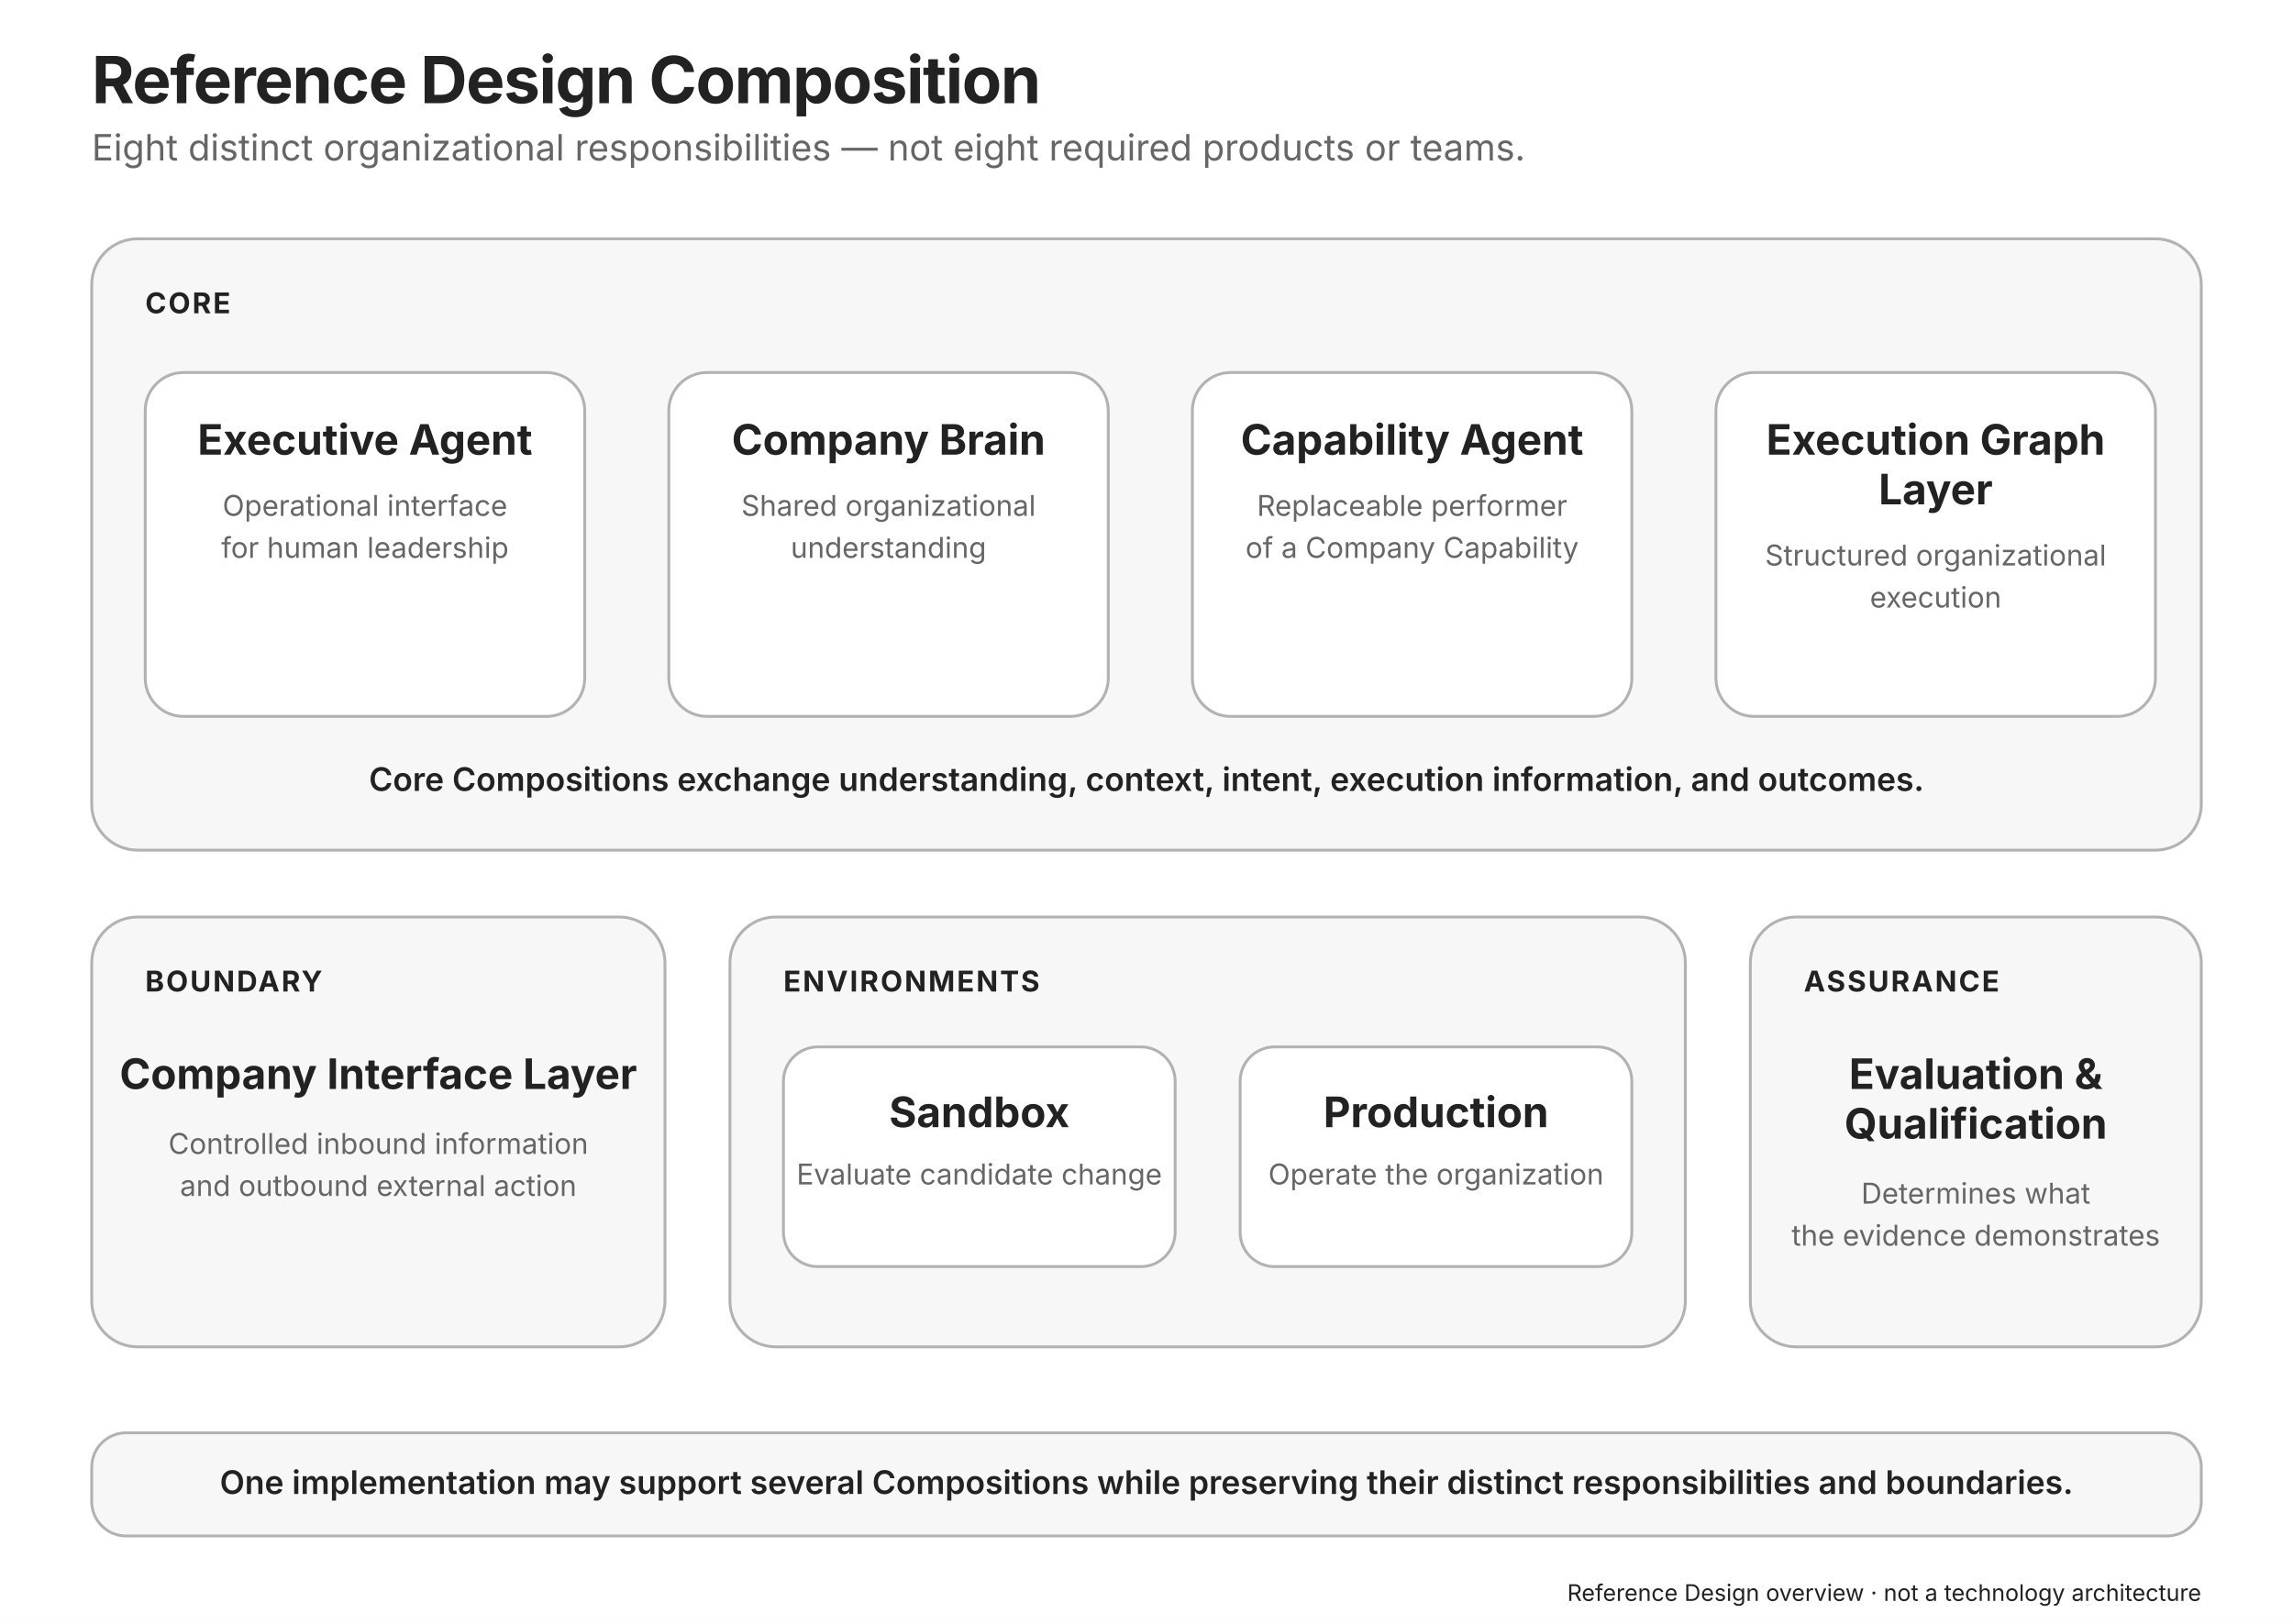
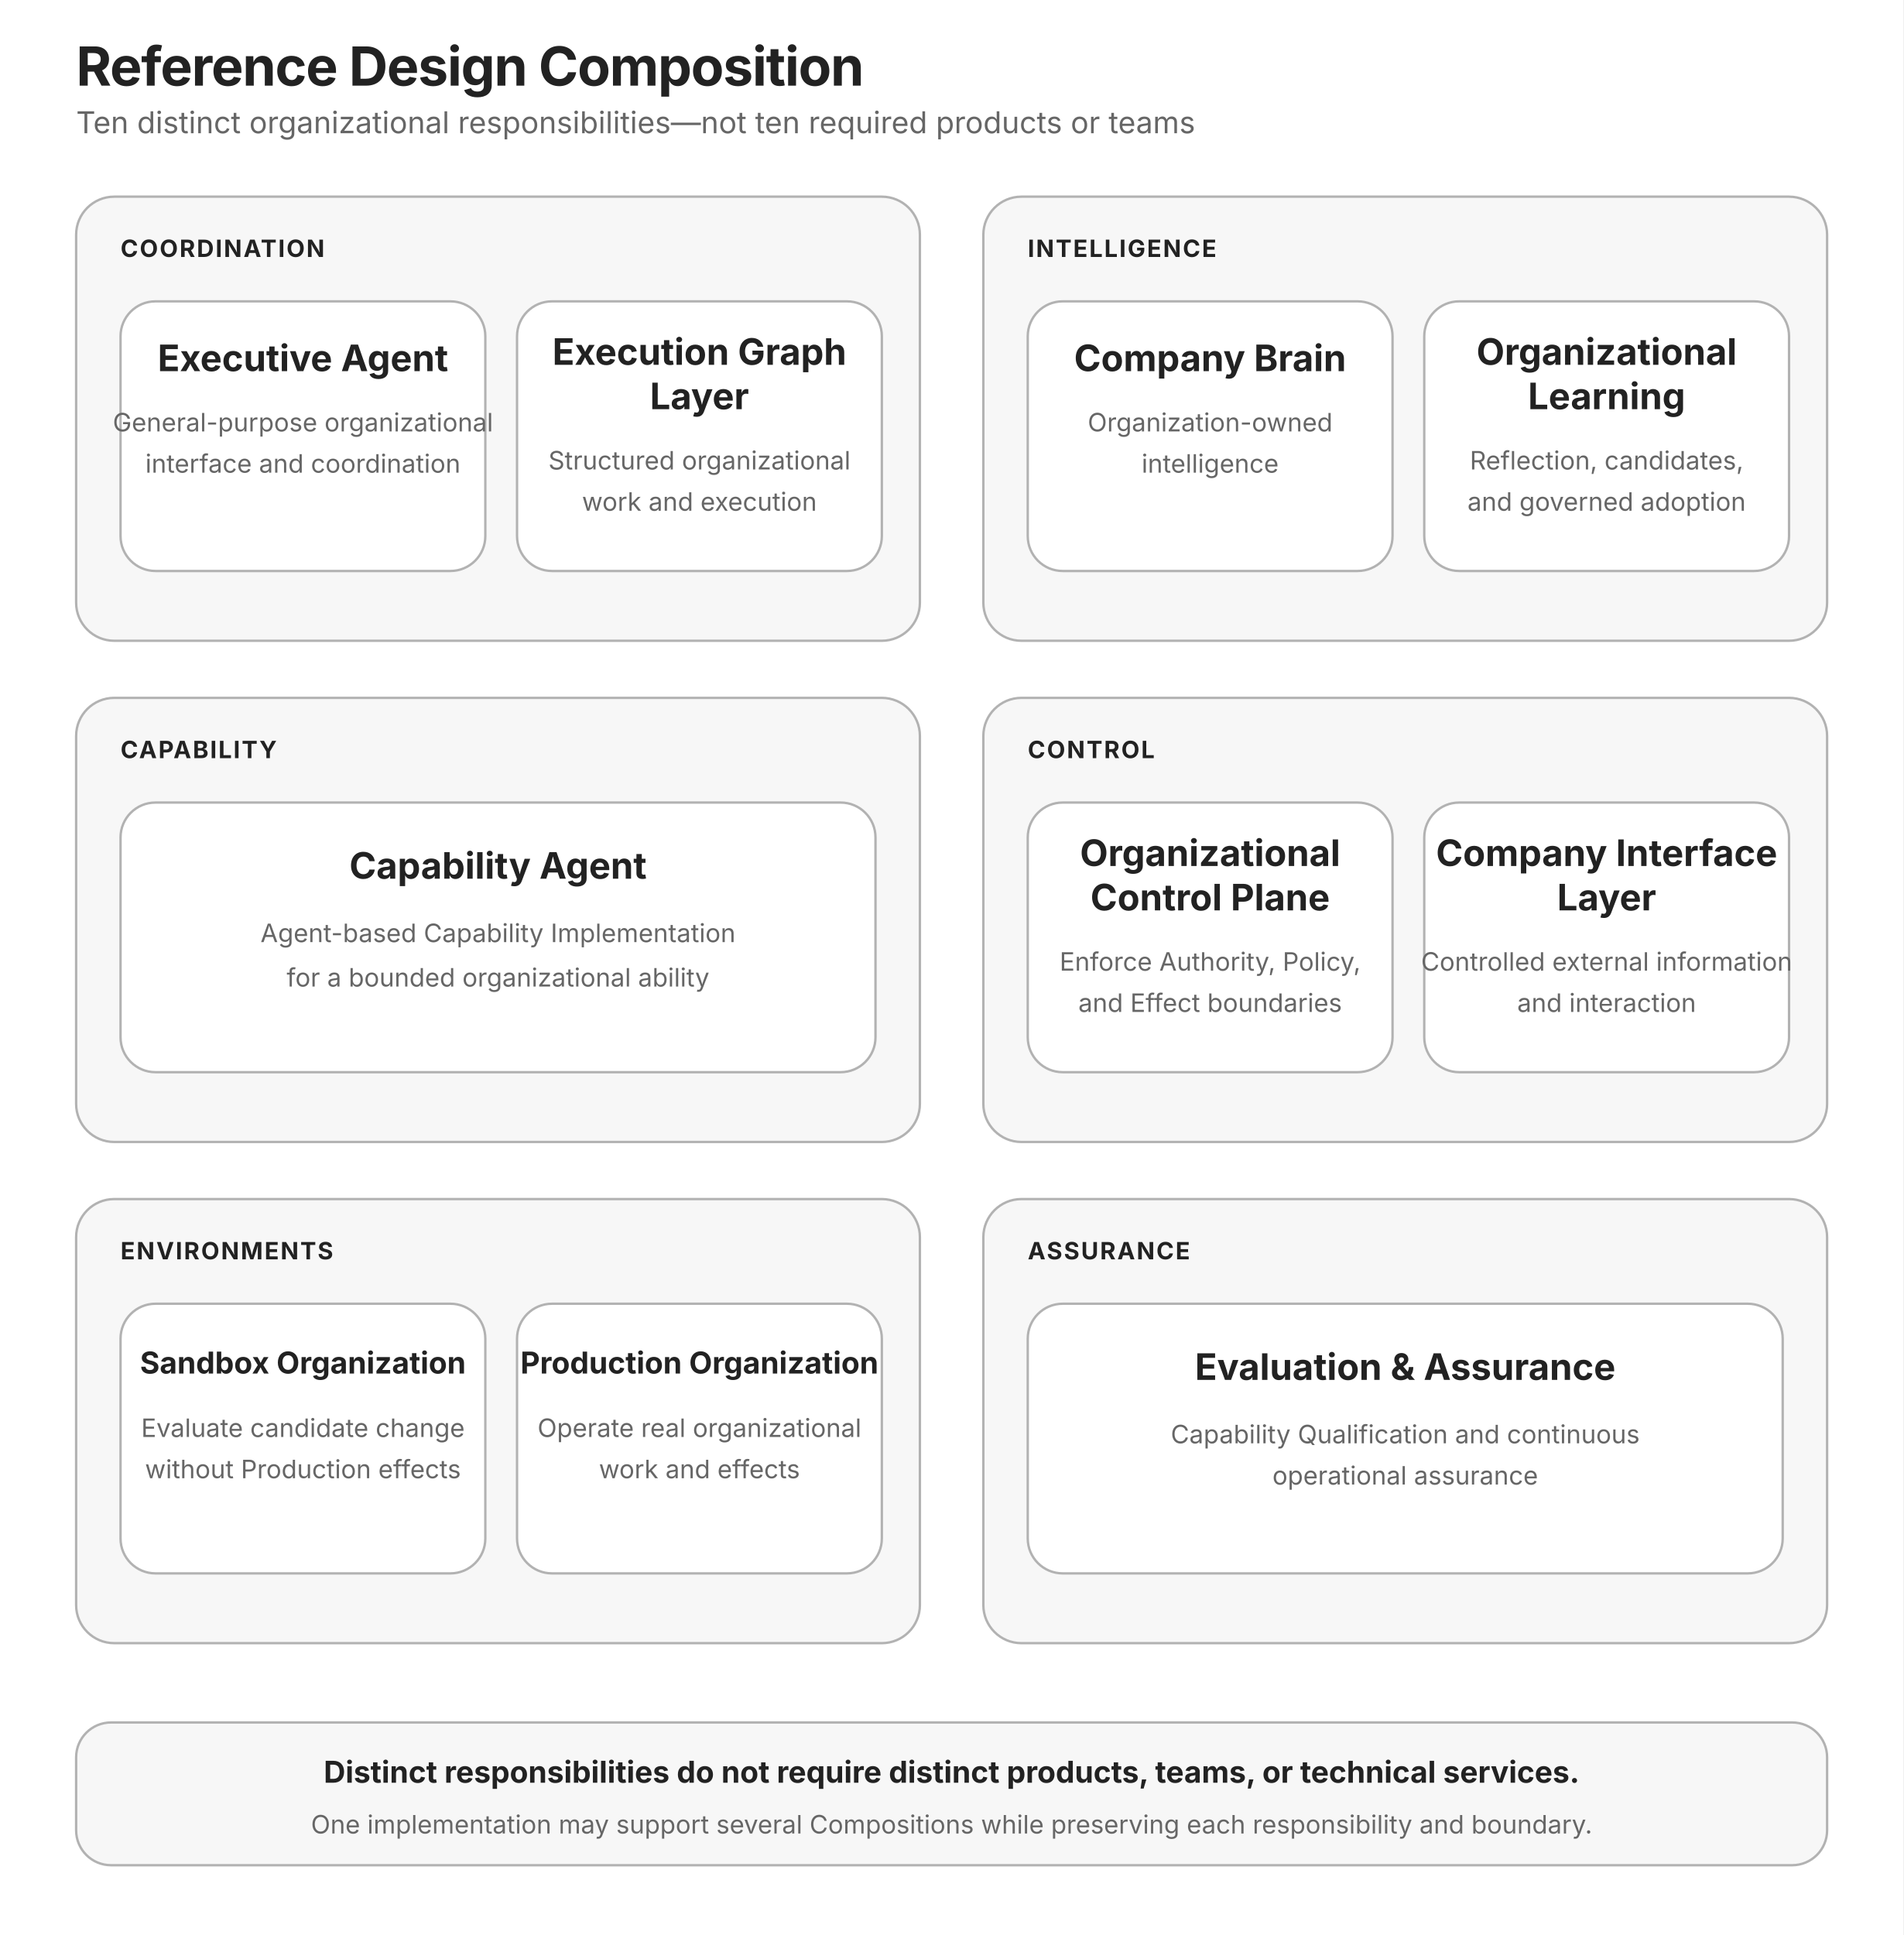
- <svg xmlns="http://www.w3.org/2000/svg" width="1200" height="850" viewBox="0 0 1200 850" role="img" aria-labelledby="title desc">
+ <svg xmlns="http://www.w3.org/2000/svg" width="1200" height="1220" viewBox="0 0 1200 1220" role="img" aria-labelledby="title desc">
  <style>
-     text{font-family:Inter,-apple-system,BlinkMacSystemFont,"Segoe UI",Helvetica,Arial,sans-serif;fill:#222222}.title{font-size:34px;font-weight:700;letter-spacing:-.6px}.subtitle{font-size:19px;fill:#666666}.group{font-size:15px;font-weight:700;letter-spacing:1px}.node-title{font-size:22px;font-weight:700;text-anchor:middle}.node-copy{font-size:15px;text-anchor:middle;fill:#666666}.note{font-size:17px;font-weight:600;text-anchor:middle;fill:#222222}rect{fill:#f7f7f7!important;stroke:#b2b2b2!important}rect[fill="#fff"],rect[fill="#ffffff"]{fill:#fff!important}svg&gt;rect:first-of-type{fill:#fff!important;stroke:none!important}text{fill:#222!important}.subtitle,.node-copy{fill:#666!important}
+     text{font-family:Inter,-apple-system,BlinkMacSystemFont,"Segoe UI",Helvetica,Arial,sans-serif;fill:#222}.title{font-size:34px;font-weight:700;letter-spacing:-.6px}.subtitle{font-size:19px;fill:#666}.region{fill:#f7f7f7;stroke:#b2b2b2;stroke-width:1.5}.card{fill:#fff;stroke:#b2b2b2;stroke-width:1.5}.kicker{font-size:15px;font-weight:700;letter-spacing:1px}.node-title{font-size:23px;font-weight:700;text-anchor:middle}.node-title-small{font-size:19px;font-weight:700;text-anchor:middle}.copy{font-size:16px;fill:#666;text-anchor:middle}.principle{font-size:19px;font-weight:700;text-anchor:middle}.principle-copy{font-size:16px;fill:#666;text-anchor:middle}
  </style>
-   <rect width="1200" height="850" fill="#fff" stroke-width="1.5" />
+   <rect width="1200" height="1220" fill="#fff" />
  <text class="title" x="48" y="54">Reference Design Composition</text>
-   <text class="subtitle" x="48" y="84">Eight distinct organizational responsibilities — not eight required products or teams.</text>
-   <rect x="48" y="125" width="1104" height="320" rx="24" fill="#f7f7f7" stroke="#b2b2b2" stroke-width="1.5" />
-   <text class="group" x="76" y="164" fill="#222222">CORE</text>
-   <rect x="76" y="195" width="230" height="180" rx="20" fill="#fff" stroke="#b2b2b2" stroke-width="1.5" />
-   <text class="node-title" x="191" y="238" text-anchor="middle">Executive Agent</text>
-   <text class="node-copy" x="191" y="270">Operational interface</text>
-   <text class="node-copy" x="191" y="292">for human leadership</text>
-   <rect x="350" y="195" width="230" height="180" rx="20" fill="#fff" stroke="#b2b2b2" stroke-width="1.5" />
-   <text class="node-title" x="465" y="238" text-anchor="middle">Company Brain</text>
-   <text class="node-copy" x="465" y="270">Shared organizational</text>
-   <text class="node-copy" x="465" y="292">understanding</text>
-   <rect x="624" y="195" width="230" height="180" rx="20" fill="#fff" stroke="#b2b2b2" stroke-width="1.5" />
-   <text class="node-title" x="739" y="238" text-anchor="middle">Capability Agent</text>
-   <text class="node-copy" x="739" y="270">Replaceable performer</text>
-   <text class="node-copy" x="739" y="292">of a Company Capability</text>
-   <rect x="898" y="195" width="230" height="180" rx="20" fill="#fff" stroke="#b2b2b2" stroke-width="1.5" />
-   <text class="node-title" x="1013" y="238" text-anchor="middle">Execution Graph</text>
-   <text class="node-title" x="1013" y="264" text-anchor="middle">Layer</text>
-   <text class="node-copy" x="1013" y="296">Structured organizational</text>
-   <text class="node-copy" x="1013" y="318">execution</text>
-   <text class="note" x="600" y="414">Core Compositions exchange understanding, context, intent, execution information, and outcomes.</text>
-   <rect x="48" y="480" width="300" height="225" rx="24" fill="#f7f7f7" stroke="#b2b2b2" stroke-width="1.5" />
-   <text class="group" x="76" y="519" fill="#222222">BOUNDARY</text>
-   <text class="node-title" x="198" y="570" text-anchor="middle">Company Interface Layer</text>
-   <text class="node-copy" x="198" y="604">Controlled inbound information</text>
-   <text class="node-copy" x="198" y="626">and outbound external action</text>
-   <rect x="382" y="480" width="500" height="225" rx="24" fill="#f7f7f7" stroke="#b2b2b2" stroke-width="1.5" />
-   <text class="group" x="410" y="519" fill="#222222">ENVIRONMENTS</text>
-   <rect x="410" y="548" width="205" height="115" rx="18" fill="#fff" stroke="#b2b2b2" stroke-width="1.5" />
-   <text class="node-title" x="512.5" y="590" text-anchor="middle">Sandbox</text>
-   <text class="node-copy" x="512.5" y="620">Evaluate candidate change</text>
-   <rect x="649" y="548" width="205" height="115" rx="18" fill="#fff" stroke="#b2b2b2" stroke-width="1.5" />
-   <text class="node-title" x="751.5" y="590" text-anchor="middle">Production</text>
-   <text class="node-copy" x="751.5" y="620">Operate the organization</text>
-   <rect x="916" y="480" width="236" height="225" rx="24" fill="#f7f7f7" stroke="#b2b2b2" stroke-width="1.5" />
-   <text class="group" x="944" y="519" fill="#222222">ASSURANCE</text>
-   <text class="node-title" x="1034" y="570" text-anchor="middle">Evaluation &amp;</text>
-   <text class="node-title" x="1034" y="596" text-anchor="middle">Qualification</text>
-   <text class="node-copy" x="1034" y="630">Determines what</text>
-   <text class="node-copy" x="1034" y="652">the evidence demonstrates</text>
-   <rect x="48" y="750" width="1104" height="54" rx="18" fill="#f7f7f7" stroke="#b2b2b2" stroke-width="1.5" />
-   <text class="note" x="600" y="782">One implementation may support several Compositions while preserving their distinct responsibilities and boundaries.</text>
-   <text x="1152" y="838" text-anchor="end" font-size="12" fill="#666666">Reference Design overview · not a technology architecture</text>
+   <text class="subtitle" x="48" y="84">Ten distinct organizational responsibilities—not ten required products or teams</text>
+   <rect class="region" x="48" y="124" width="532" height="280" rx="24" />
+   <text class="kicker" x="76" y="162">COORDINATION</text>
+   <rect class="card" x="76" y="190" width="230" height="170" rx="22" />
+   <text class="node-title" x="191" y="234">Executive Agent</text>
+   <text class="copy" x="191" y="272">General-purpose organizational</text>
+   <text class="copy" x="191" y="298">interface and coordination</text>
+   <rect class="card" x="326" y="190" width="230" height="170" rx="22" />
+   <text class="node-title" x="441" y="230">Execution Graph</text>
+   <text class="node-title" x="441" y="258">Layer</text>
+   <text class="copy" x="441" y="296">Structured organizational</text>
+   <text class="copy" x="441" y="322">work and execution</text>
+   <rect class="region" x="620" y="124" width="532" height="280" rx="24" />
+   <text class="kicker" x="648" y="162">INTELLIGENCE</text>
+   <rect class="card" x="648" y="190" width="230" height="170" rx="22" />
+   <text class="node-title" x="763" y="234">Company Brain</text>
+   <text class="copy" x="763" y="272">Organization-owned</text>
+   <text class="copy" x="763" y="298">intelligence</text>
+   <rect class="card" x="898" y="190" width="230" height="170" rx="22" />
+   <text class="node-title" x="1013" y="230">Organizational</text>
+   <text class="node-title" x="1013" y="258">Learning</text>
+   <text class="copy" x="1013" y="296">Reflection, candidates,</text>
+   <text class="copy" x="1013" y="322">and governed adoption</text>
+   <rect class="region" x="48" y="440" width="532" height="280" rx="24" />
+   <text class="kicker" x="76" y="478">CAPABILITY</text>
+   <rect class="card" x="76" y="506" width="476" height="170" rx="22" />
+   <text class="node-title" x="314" y="554">Capability Agent</text>
+   <text class="copy" x="314" y="594">Agent-based Capability Implementation</text>
+   <text class="copy" x="314" y="622">for a bounded organizational ability</text>
+   <rect class="region" x="620" y="440" width="532" height="280" rx="24" />
+   <text class="kicker" x="648" y="478">CONTROL</text>
+   <rect class="card" x="648" y="506" width="230" height="170" rx="22" />
+   <text class="node-title" x="763" y="546">Organizational</text>
+   <text class="node-title" x="763" y="574">Control Plane</text>
+   <text class="copy" x="763" y="612">Enforce Authority, Policy,</text>
+   <text class="copy" x="763" y="638">and Effect boundaries</text>
+   <rect class="card" x="898" y="506" width="230" height="170" rx="22" />
+   <text class="node-title" x="1013" y="546">Company Interface</text>
+   <text class="node-title" x="1013" y="574">Layer</text>
+   <text class="copy" x="1013" y="612">Controlled external information</text>
+   <text class="copy" x="1013" y="638">and interaction</text>
+   <rect class="region" x="48" y="756" width="532" height="280" rx="24" />
+   <text class="kicker" x="76" y="794">ENVIRONMENTS</text>
+   <rect class="card" x="76" y="822" width="230" height="170" rx="22" />
+   <text class="node-title-small" x="191" y="866">Sandbox Organization</text>
+   <text class="copy" x="191" y="906">Evaluate candidate change</text>
+   <text class="copy" x="191" y="932">without Production effects</text>
+   <rect class="card" x="326" y="822" width="230" height="170" rx="22" />
+   <text class="node-title-small" x="441" y="866">Production Organization</text>
+   <text class="copy" x="441" y="906">Operate real organizational</text>
+   <text class="copy" x="441" y="932">work and effects</text>
+   <rect class="region" x="620" y="756" width="532" height="280" rx="24" />
+   <text class="kicker" x="648" y="794">ASSURANCE</text>
+   <rect class="card" x="648" y="822" width="476" height="170" rx="22" />
+   <text class="node-title" x="886" y="870">Evaluation &amp; Assurance</text>
+   <text class="copy" x="886" y="910">Capability Qualification and continuous</text>
+   <text class="copy" x="886" y="936">operational assurance</text>
+   <rect class="region" x="48" y="1086" width="1104" height="90" rx="22" />
+   <text class="principle" x="600" y="1124">Distinct responsibilities do not require distinct products, teams, or technical services.</text>
+   <text class="principle-copy" x="600" y="1156">One implementation may support several Compositions while preserving each responsibility and boundary.</text>
</svg>
